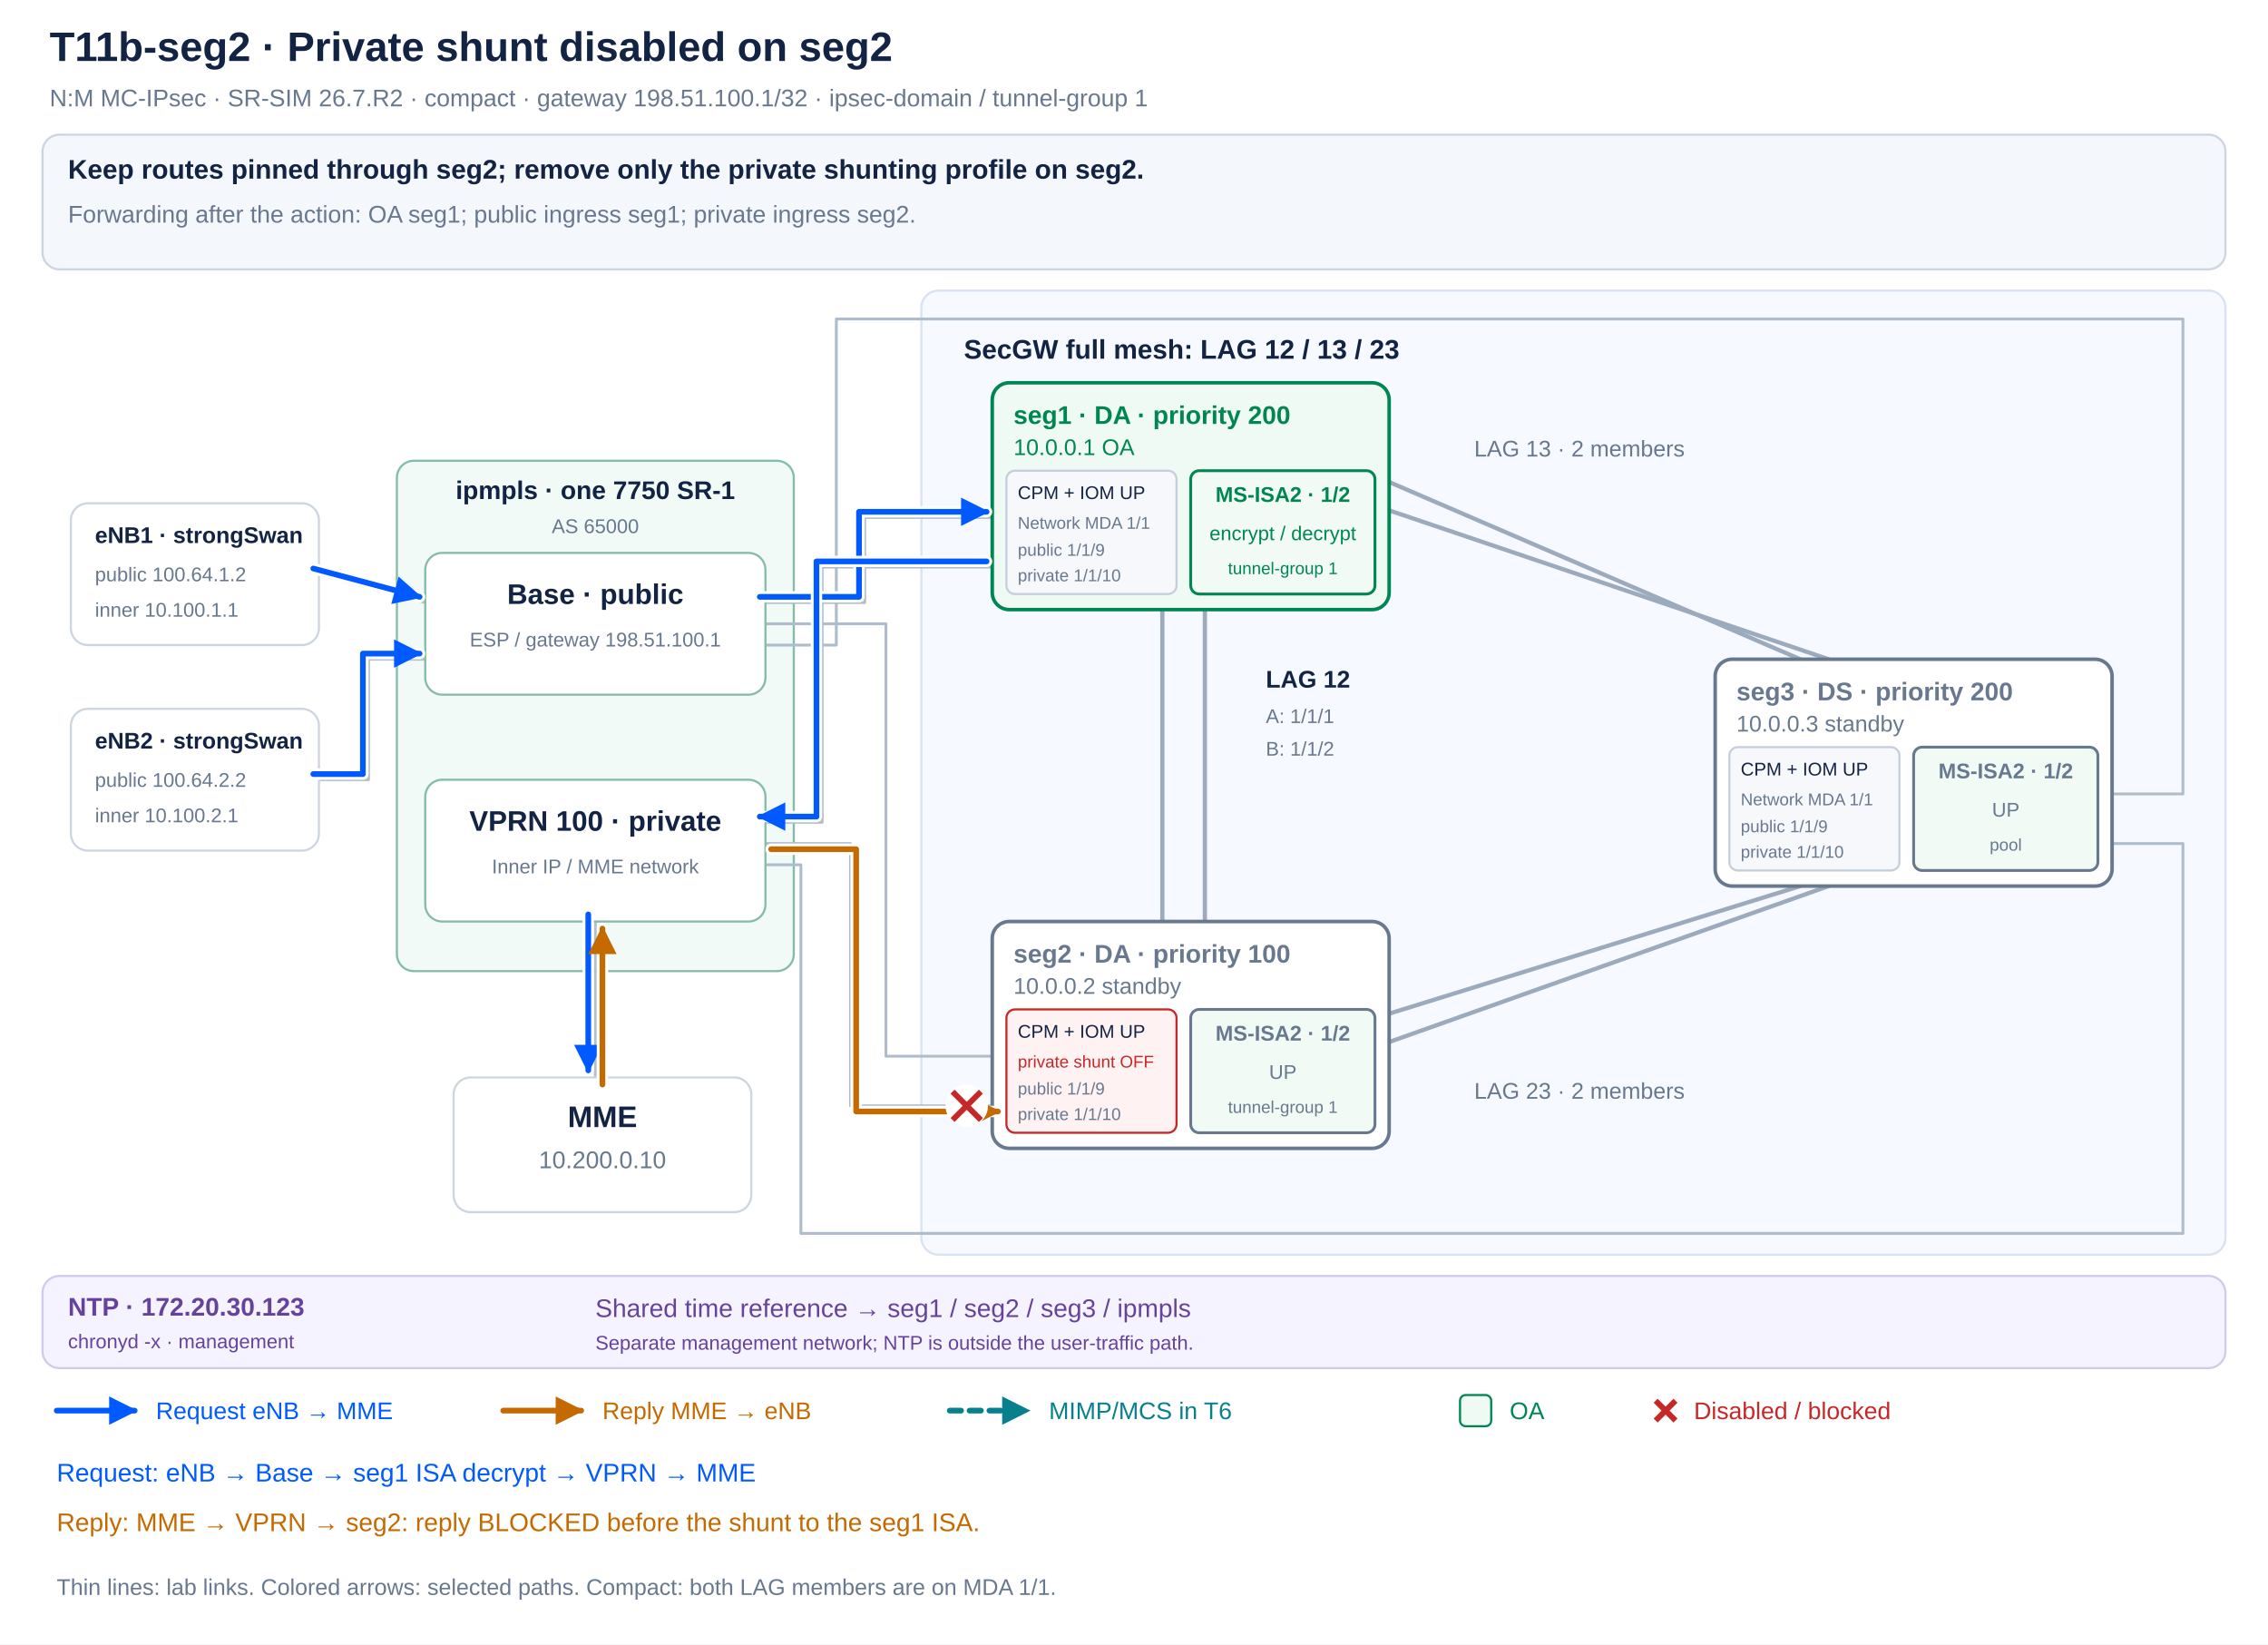
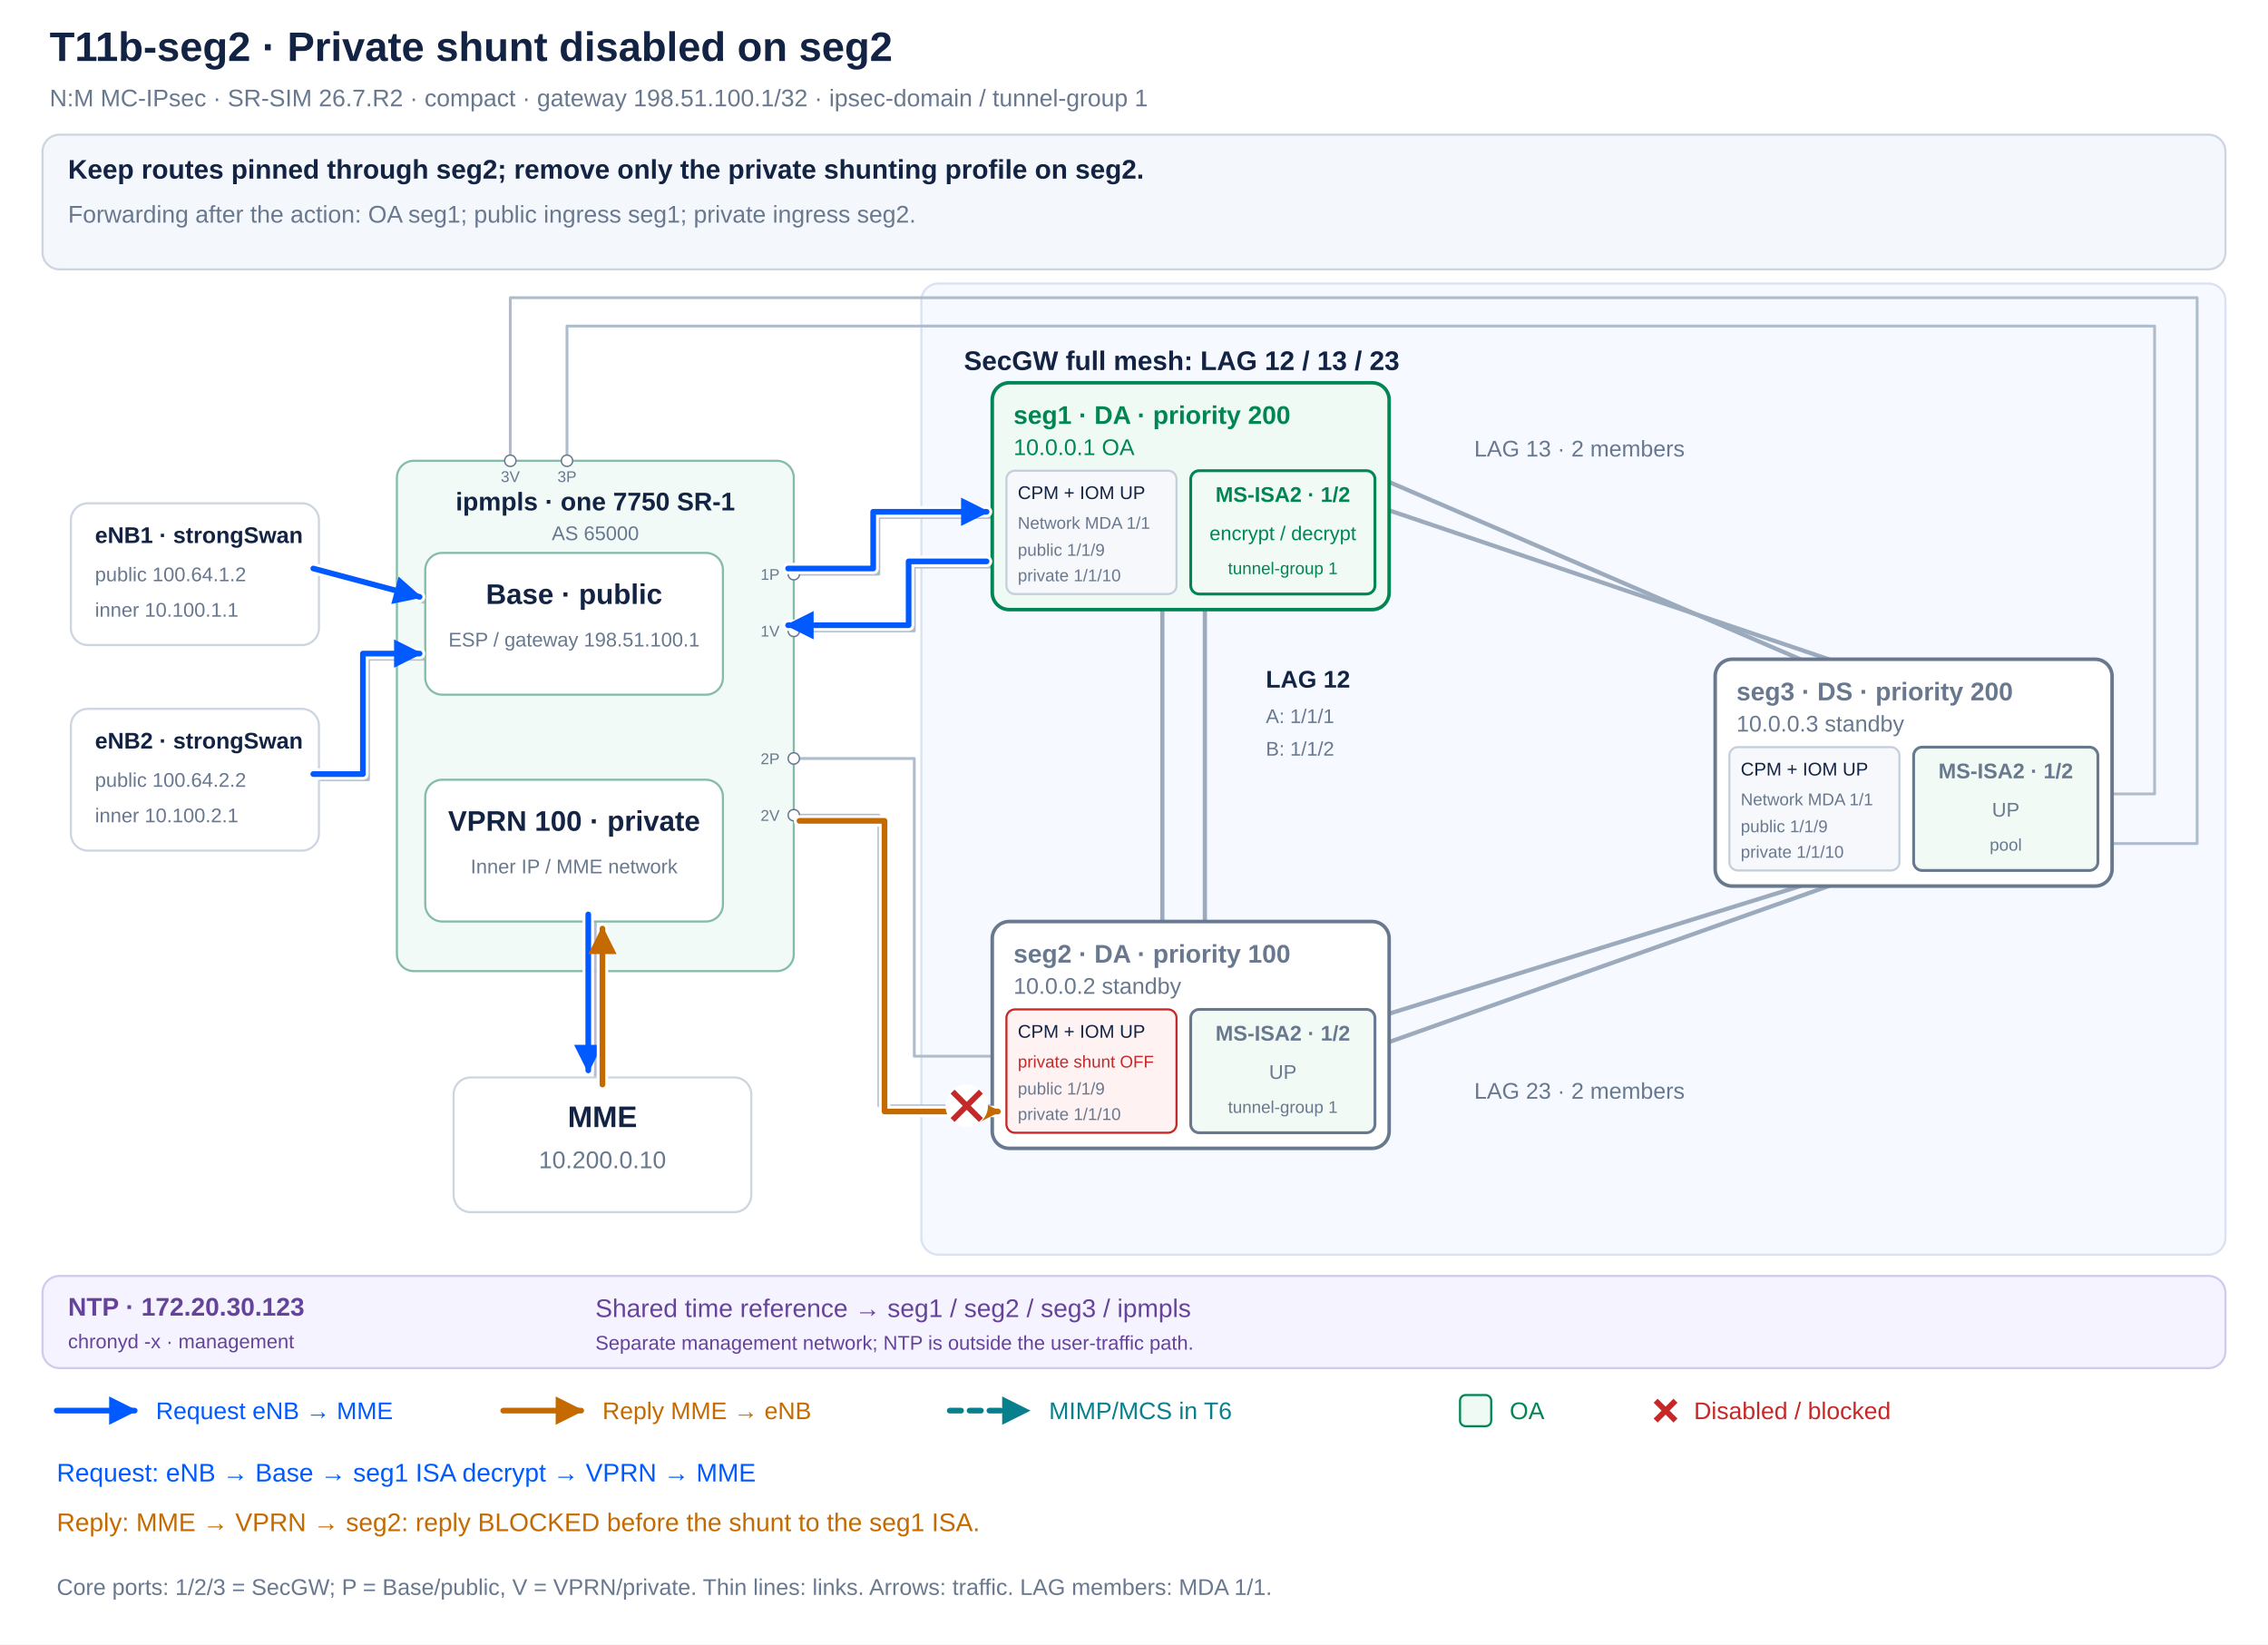
<svg xmlns="http://www.w3.org/2000/svg" width="1600" height="1160" viewBox="0 0 1600 1160" font-family="Arial, sans-serif">
  <defs>
    <marker id="m005aff" viewBox="0 0 10 10" refX="9" refY="5" markerWidth="5" markerHeight="5" orient="auto">
      <path d="M0,0 L10,5 L0,10z" fill="#005aff" />
    </marker>
    <marker id="mc46a00" viewBox="0 0 10 10" refX="9" refY="5" markerWidth="5" markerHeight="5" orient="auto">
      <path d="M0,0 L10,5 L0,10z" fill="#c46a00" />
    </marker>
    <marker id="mc62828" viewBox="0 0 10 10" refX="9" refY="5" markerWidth="5" markerHeight="5" orient="auto">
      <path d="M0,0 L10,5 L0,10z" fill="#c62828" />
    </marker>
    <marker id="m087f8c" viewBox="0 0 10 10" refX="9" refY="5" markerWidth="5" markerHeight="5" orient="auto">
      <path d="M0,0 L10,5 L0,10z" fill="#087f8c" />
    </marker>
  </defs>
  <rect width="1600" height="1160" fill="white" />
  <text x="35" y="43" font-size="29" fill="#122344" text-anchor="start" font-weight="700">T11b-seg2 · Private shunt disabled on seg2</text>
  <text x="35" y="75" font-size="17" fill="#68788f" text-anchor="start" font-weight="400">N:M MC-IPsec · SR-SIM 26.7.R2 · compact · gateway 198.51.100.1/32 · ipsec-domain / tunnel-group 1</text>
  <rect x="30" y="95" width="1540" height="95" rx="12" fill="#f4f7fc" stroke="#ccd5e0" stroke-width="1.5" />
  <text x="48" y="126" font-size="19" fill="#122344" text-anchor="start" font-weight="600">Keep routes pinned through seg2; remove only the private shunting profile on seg2.</text>
  <text x="48" y="157" font-size="17" fill="#68788f" text-anchor="start" font-weight="400">Forwarding after the action: OA seg1; public ingress seg1; private ingress seg2.</text>
-   <rect x="650" y="205" width="920" height="680" rx="12" fill="#f6f9ff" stroke="#d8e2f2" stroke-width="1.5" />
-   <text x="680" y="253" font-size="19" fill="#122344" text-anchor="start" font-weight="600">SecGW full mesh: LAG 12 / 13 / 23</text>
+   <rect x="650" y="200" width="920" height="685" rx="12" fill="#f6f9ff" stroke="#d8e2f2" stroke-width="1.5" />
+   <text x="680" y="261" font-size="19" fill="#122344" text-anchor="start" font-weight="600">SecGW full mesh: LAG 12 / 13 / 23</text>
  <rect x="280" y="325" width="280" height="360" rx="12" fill="#f1faf7" stroke="#84bca7" stroke-width="1.5" />
-   <text x="420" y="352" font-size="18" fill="#122344" text-anchor="middle" font-weight="600">ipmpls · one 7750 SR-1</text>
-   <text x="420" y="376" font-size="14" fill="#68788f" text-anchor="middle" font-weight="400">AS 65000</text>
-   <polyline points="540,425 610,425 610,365 700,365" fill="none" stroke="#aebccc" stroke-width="2" stroke-linejoin="round" stroke-linecap="round" />
-   <polyline points="540,580 580,580 580,400 700,400" fill="none" stroke="#aebccc" stroke-width="2" stroke-linejoin="round" stroke-linecap="round" />
-   <polyline points="540,440 625,440 625,745 700,745" fill="none" stroke="#aebccc" stroke-width="2" stroke-linejoin="round" stroke-linecap="round" />
-   <polyline points="540,595 600,595 600,780 700,780" fill="none" stroke="#aebccc" stroke-width="2" stroke-linejoin="round" stroke-linecap="round" />
-   <polyline points="540,455 590,455 590,225 1540,225 1540,560 1490,560" fill="none" stroke="#aebccc" stroke-width="2" stroke-linejoin="round" stroke-linecap="round" />
-   <polyline points="540,610 565,610 565,870 1540,870 1540,595 1490,595" fill="none" stroke="#aebccc" stroke-width="2" stroke-linejoin="round" stroke-linecap="round" />
+   <text x="420" y="360" font-size="18" fill="#122344" text-anchor="middle" font-weight="600">ipmpls · one 7750 SR-1</text>
+   <text x="420" y="381" font-size="14" fill="#68788f" text-anchor="middle" font-weight="400">AS 65000</text>
+   <polyline points="560,405 620,405 620,365 700,365" fill="none" stroke="#aebccc" stroke-width="2" stroke-linejoin="round" stroke-linecap="round" />
+   <polyline points="560,445 645,445 645,400 700,400" fill="none" stroke="#aebccc" stroke-width="2" stroke-linejoin="round" stroke-linecap="round" />
+   <polyline points="560,535 645,535 645,745 700,745" fill="none" stroke="#aebccc" stroke-width="2" stroke-linejoin="round" stroke-linecap="round" />
+   <polyline points="560,575 620,575 620,780 700,780" fill="none" stroke="#aebccc" stroke-width="2" stroke-linejoin="round" stroke-linecap="round" />
+   <polyline points="400,325 400,230 1520,230 1520,560 1490,560" fill="none" stroke="#aebccc" stroke-width="2" stroke-linejoin="round" stroke-linecap="round" />
+   <polyline points="360,325 360,210 1550,210 1550,595 1490,595" fill="none" stroke="#aebccc" stroke-width="2" stroke-linejoin="round" stroke-linecap="round" />
  <polyline points="225,405 300,425" fill="none" stroke="#b4bfce" stroke-width="2" stroke-linejoin="round" stroke-linecap="round" />
  <polyline points="225,550 260,550 260,465 300,465" fill="none" stroke="#b4bfce" stroke-width="2" stroke-linejoin="round" stroke-linecap="round" />
  <polyline points="420,650 420,760" fill="none" stroke="#b4bfce" stroke-width="2" stroke-linejoin="round" stroke-linecap="round" />
  <polyline points="820,430 820,650" fill="none" stroke="#9caabd" stroke-width="3" stroke-linejoin="round" stroke-linecap="round" />
  <polyline points="850,430 850,650" fill="none" stroke="#9caabd" stroke-width="3" stroke-linejoin="round" stroke-linecap="round" />
  <polyline points="980,340 1270,465" fill="none" stroke="#9caabd" stroke-width="3" stroke-linejoin="round" stroke-linecap="round" />
  <polyline points="980,360 1290,465" fill="none" stroke="#9caabd" stroke-width="3" stroke-linejoin="round" stroke-linecap="round" />
  <polyline points="980,715 1270,625" fill="none" stroke="#9caabd" stroke-width="3" stroke-linejoin="round" stroke-linecap="round" />
  <polyline points="980,735 1290,625" fill="none" stroke="#9caabd" stroke-width="3" stroke-linejoin="round" stroke-linecap="round" />
-   <rect x="300" y="390" width="240" height="100" rx="12" fill="white" stroke="#84bca7" stroke-width="1.5" />
-   <text x="420" y="426" font-size="20" fill="#122344" text-anchor="middle" font-weight="600">Base · public</text>
-   <text x="420" y="456" font-size="14" fill="#68788f" text-anchor="middle" font-weight="400">ESP / gateway 198.51.100.1</text>
-   <rect x="300" y="550" width="240" height="100" rx="12" fill="white" stroke="#84bca7" stroke-width="1.5" />
-   <text x="420" y="586" font-size="20" fill="#122344" text-anchor="middle" font-weight="600">VPRN 100 · private</text>
-   <text x="420" y="616" font-size="14" fill="#68788f" text-anchor="middle" font-weight="400">Inner IP / MME network</text>
+   <rect x="300" y="390" width="210" height="100" rx="12" fill="white" stroke="#84bca7" stroke-width="1.5" />
+   <text x="405" y="426" font-size="20" fill="#122344" text-anchor="middle" font-weight="600">Base · public</text>
+   <text x="405" y="456" font-size="14" fill="#68788f" text-anchor="middle" font-weight="400">ESP / gateway 198.51.100.1</text>
+   <rect x="300" y="550" width="210" height="100" rx="12" fill="white" stroke="#84bca7" stroke-width="1.5" />
+   <text x="405" y="586" font-size="20" fill="#122344" text-anchor="middle" font-weight="600">VPRN 100 · private</text>
+   <text x="405" y="616" font-size="14" fill="#68788f" text-anchor="middle" font-weight="400">Inner IP / MME network</text>
+   <circle cx="560" cy="405" r="4" fill="white" stroke="#68788f" />
+   <text x="550" y="409" font-size="11" fill="#68788f" text-anchor="end" font-weight="400">1P</text>
+   <circle cx="560" cy="445" r="4" fill="white" stroke="#68788f" />
+   <text x="550" y="449" font-size="11" fill="#68788f" text-anchor="end" font-weight="400">1V</text>
+   <circle cx="560" cy="535" r="4" fill="white" stroke="#68788f" />
+   <text x="550" y="539" font-size="11" fill="#68788f" text-anchor="end" font-weight="400">2P</text>
+   <circle cx="560" cy="575" r="4" fill="white" stroke="#68788f" />
+   <text x="550" y="579" font-size="11" fill="#68788f" text-anchor="end" font-weight="400">2V</text>
+   <circle cx="400" cy="325" r="4" fill="white" stroke="#68788f" />
+   <text x="400" y="340" font-size="11" fill="#68788f" text-anchor="middle" font-weight="400">3P</text>
+   <circle cx="360" cy="325" r="4" fill="white" stroke="#68788f" />
+   <text x="360" y="340" font-size="11" fill="#68788f" text-anchor="middle" font-weight="400">3V</text>
  <rect x="50" y="355" width="175" height="100" rx="12" fill="white" stroke="#ccd5e0" stroke-width="1.5" />
  <text x="67" y="383" font-size="16" fill="#122344" text-anchor="start" font-weight="600">eNB1 · strongSwan</text>
  <text x="67" y="410" font-size="14" fill="#68788f" text-anchor="start" font-weight="400">public 100.64.1.2</text>
  <text x="67" y="435" font-size="14" fill="#68788f" text-anchor="start" font-weight="400">inner 10.100.1.1</text>
  <rect x="50" y="500" width="175" height="100" rx="12" fill="white" stroke="#ccd5e0" stroke-width="1.5" />
  <text x="67" y="528" font-size="16" fill="#122344" text-anchor="start" font-weight="600">eNB2 · strongSwan</text>
  <text x="67" y="555" font-size="14" fill="#68788f" text-anchor="start" font-weight="400">public 100.64.2.2</text>
  <text x="67" y="580" font-size="14" fill="#68788f" text-anchor="start" font-weight="400">inner 10.100.2.1</text>
  <rect x="320" y="760" width="210" height="95" rx="12" fill="white" stroke="#ccd5e0" stroke-width="1.5" />
  <text x="425" y="795" font-size="21" fill="#122344" text-anchor="middle" font-weight="600">MME</text>
  <text x="425" y="824" font-size="17" fill="#68788f" text-anchor="middle" font-weight="400">10.200.0.10</text>
  <rect x="700" y="270" width="280" height="160" rx="12" fill="#effaf4" stroke="#008653" stroke-width="2.5" />
  <text x="715" y="299" font-size="18" fill="#008653" text-anchor="start" font-weight="600">seg1 · DA · priority 200</text>
  <text x="715" y="321" font-size="16" fill="#008653" text-anchor="start" font-weight="400">10.0.0.1     OA</text>
  <rect x="710" y="332" width="120" height="87" rx="6" fill="#f6f8fb" stroke="#c5cfdb" stroke-width="1.5" />
  <text x="718" y="352" font-size="13" fill="#122344" text-anchor="start" font-weight="400">CPM + IOM UP</text>
  <text x="718" y="373" font-size="12" fill="#68788f" text-anchor="start" font-weight="400">Network MDA 1/1</text>
  <text x="718" y="392" font-size="12" fill="#68788f" text-anchor="start" font-weight="400">public 1/1/9</text>
  <text x="718" y="410" font-size="12" fill="#68788f" text-anchor="start" font-weight="400">private 1/1/10</text>
  <rect x="840" y="332" width="130" height="87" rx="6" fill="#f1faf5" stroke="#008653" stroke-width="2" />
  <text x="905" y="354" font-size="15" fill="#008653" text-anchor="middle" font-weight="600">MS-ISA2 · 1/2</text>
  <text x="905" y="381" font-size="14" fill="#008653" text-anchor="middle" font-weight="400">encrypt / decrypt</text>
  <text x="905" y="405" font-size="12" fill="#008653" text-anchor="middle" font-weight="400">tunnel-group 1</text>
  <rect x="700" y="650" width="280" height="160" rx="12" fill="white" stroke="#68788f" stroke-width="2.5" />
  <text x="715" y="679" font-size="18" fill="#68788f" text-anchor="start" font-weight="600">seg2 · DA · priority 100</text>
  <text x="715" y="701" font-size="16" fill="#68788f" text-anchor="start" font-weight="400">10.0.0.2     standby</text>
  <rect x="710" y="712" width="120" height="87" rx="6" fill="#fff2f2" stroke="#c62828" stroke-width="1.5" />
  <text x="718" y="732" font-size="13" fill="#122344" text-anchor="start" font-weight="400">CPM + IOM UP</text>
  <text x="718" y="753" font-size="12" fill="#c62828" text-anchor="start" font-weight="400">private shunt OFF</text>
  <text x="718" y="772" font-size="12" fill="#68788f" text-anchor="start" font-weight="400">public 1/1/9</text>
  <text x="718" y="790" font-size="12" fill="#68788f" text-anchor="start" font-weight="400">private 1/1/10</text>
  <rect x="840" y="712" width="130" height="87" rx="6" fill="#f1faf5" stroke="#68788f" stroke-width="2" />
  <text x="905" y="734" font-size="15" fill="#68788f" text-anchor="middle" font-weight="600">MS-ISA2 · 1/2</text>
  <text x="905" y="761" font-size="14" fill="#68788f" text-anchor="middle" font-weight="400">UP</text>
  <text x="905" y="785" font-size="12" fill="#68788f" text-anchor="middle" font-weight="400">tunnel-group 1</text>
  <rect x="1210" y="465" width="280" height="160" rx="12" fill="white" stroke="#68788f" stroke-width="2.5" />
  <text x="1225" y="494" font-size="18" fill="#68788f" text-anchor="start" font-weight="600">seg3 · DS · priority 200</text>
  <text x="1225" y="516" font-size="16" fill="#68788f" text-anchor="start" font-weight="400">10.0.0.3     standby</text>
  <rect x="1220" y="527" width="120" height="87" rx="6" fill="#f6f8fb" stroke="#c5cfdb" stroke-width="1.5" />
  <text x="1228" y="547" font-size="13" fill="#122344" text-anchor="start" font-weight="400">CPM + IOM UP</text>
  <text x="1228" y="568" font-size="12" fill="#68788f" text-anchor="start" font-weight="400">Network MDA 1/1</text>
  <text x="1228" y="587" font-size="12" fill="#68788f" text-anchor="start" font-weight="400">public 1/1/9</text>
  <text x="1228" y="605" font-size="12" fill="#68788f" text-anchor="start" font-weight="400">private 1/1/10</text>
  <rect x="1350" y="527" width="130" height="87" rx="6" fill="#f1faf5" stroke="#68788f" stroke-width="2" />
  <text x="1415" y="549" font-size="15" fill="#68788f" text-anchor="middle" font-weight="600">MS-ISA2 · 1/2</text>
  <text x="1415" y="576" font-size="14" fill="#68788f" text-anchor="middle" font-weight="400">UP</text>
  <text x="1415" y="600" font-size="12" fill="#68788f" text-anchor="middle" font-weight="400">pool</text>
  <polyline points="221,401 296,421" fill="none" stroke="white" stroke-width="8" stroke-linejoin="round" stroke-linecap="round" />
  <polyline points="221,401 296,421" fill="none" stroke="#005aff" stroke-width="4" stroke-linejoin="round" stroke-linecap="round" marker-end="url(#m005aff)" />
  <polyline points="221,546 256,546 256,461 296,461" fill="none" stroke="white" stroke-width="8" stroke-linejoin="round" stroke-linecap="round" />
  <polyline points="221,546 256,546 256,461 296,461" fill="none" stroke="#005aff" stroke-width="4" stroke-linejoin="round" stroke-linecap="round" marker-end="url(#m005aff)" />
-   <polyline points="536,421 606,421 606,361 696,361" fill="none" stroke="white" stroke-width="8" stroke-linejoin="round" stroke-linecap="round" />
-   <polyline points="536,421 606,421 606,361 696,361" fill="none" stroke="#005aff" stroke-width="4" stroke-linejoin="round" stroke-linecap="round" marker-end="url(#m005aff)" />
-   <polyline points="696,396 576,396 576,576 536,576" fill="none" stroke="white" stroke-width="8" stroke-linejoin="round" stroke-linecap="round" />
-   <polyline points="696,396 576,396 576,576 536,576" fill="none" stroke="#005aff" stroke-width="4" stroke-linejoin="round" stroke-linecap="round" marker-end="url(#m005aff)" />
+   <polyline points="556,401 616,401 616,361 696,361" fill="none" stroke="white" stroke-width="8" stroke-linejoin="round" stroke-linecap="round" />
+   <polyline points="556,401 616,401 616,361 696,361" fill="none" stroke="#005aff" stroke-width="4" stroke-linejoin="round" stroke-linecap="round" marker-end="url(#m005aff)" />
+   <polyline points="696,396 641,396 641,441 556,441" fill="none" stroke="white" stroke-width="8" stroke-linejoin="round" stroke-linecap="round" />
+   <polyline points="696,396 641,396 641,441 556,441" fill="none" stroke="#005aff" stroke-width="4" stroke-linejoin="round" stroke-linecap="round" marker-end="url(#m005aff)" />
  <polyline points="415,645 415,755" fill="none" stroke="white" stroke-width="8" stroke-linejoin="round" stroke-linecap="round" />
  <polyline points="415,645 415,755" fill="none" stroke="#005aff" stroke-width="4" stroke-linejoin="round" stroke-linecap="round" marker-end="url(#m005aff)" />
  <polyline points="425,765 425,655" fill="none" stroke="white" stroke-width="8" stroke-linejoin="round" stroke-linecap="round" />
  <polyline points="425,765 425,655" fill="none" stroke="#c46a00" stroke-width="4" stroke-linejoin="round" stroke-linecap="round" marker-end="url(#mc46a00)" />
-   <polyline points="544,599 604,599 604,784 704,784" fill="none" stroke="white" stroke-width="8" stroke-linejoin="round" stroke-linecap="round" />
-   <polyline points="544,599 604,599 604,784 704,784" fill="none" stroke="#c46a00" stroke-width="4" stroke-linejoin="round" stroke-linecap="round" marker-end="url(#mc46a00)" />
+   <polyline points="564,579 624,579 624,784 704,784" fill="none" stroke="white" stroke-width="8" stroke-linejoin="round" stroke-linecap="round" />
+   <polyline points="564,579 624,579 624,784 704,784" fill="none" stroke="#c46a00" stroke-width="4" stroke-linejoin="round" stroke-linecap="round" marker-end="url(#mc46a00)" />
  <text x="893" y="485" font-size="17" fill="#122344" text-anchor="start" font-weight="600">LAG 12</text>
  <text x="893" y="510" font-size="14" fill="#68788f" text-anchor="start" font-weight="400">A: 1/1/1</text>
  <text x="893" y="533" font-size="14" fill="#68788f" text-anchor="start" font-weight="400">B: 1/1/2</text>
  <text x="1040" y="322" font-size="16" fill="#68788f" text-anchor="start" font-weight="400">LAG 13 · 2 members</text>
  <text x="1040" y="775" font-size="16" fill="#68788f" text-anchor="start" font-weight="400">LAG 23 · 2 members</text>
  <circle cx="682" cy="780" r="15" fill="white" />
  <path d="M672,770 L692,790 M672,790 L692,770" stroke="#c62828" stroke-width="4" />
  <rect x="30" y="900" width="1540" height="65" rx="12" fill="#f5f3ff" stroke="#d3c9ec" stroke-width="1.5" />
  <text x="48" y="928" font-size="18" fill="#65439b" text-anchor="start" font-weight="600">NTP · 172.20.30.123</text>
  <text x="48" y="951" font-size="14" fill="#65439b" text-anchor="start" font-weight="400">chronyd -x · management</text>
  <text x="420" y="929" font-size="18" fill="#65439b" text-anchor="start" font-weight="400">Shared time reference → seg1 / seg2 / seg3 / ipmpls</text>
  <text x="420" y="952" font-size="14" fill="#65439b" text-anchor="start" font-weight="400">Separate management network; NTP is outside the user-traffic path.</text>
  <polyline points="40,995 95,995" fill="none" stroke="#005aff" stroke-width="4" stroke-linejoin="round" stroke-linecap="round" marker-end="url(#m005aff)" />
  <text x="110" y="1001" font-size="17" fill="#005aff" text-anchor="start" font-weight="400">Request eNB → MME</text>
  <polyline points="355,995 410,995" fill="none" stroke="#c46a00" stroke-width="4" stroke-linejoin="round" stroke-linecap="round" marker-end="url(#mc46a00)" />
  <text x="425" y="1001" font-size="17" fill="#c46a00" text-anchor="start" font-weight="400">Reply MME → eNB</text>
  <polyline points="670,995 725,995" fill="none" stroke="#087f8c" stroke-width="4" stroke-linejoin="round" stroke-linecap="round" stroke-dasharray="8 6" marker-end="url(#m087f8c)" />
  <text x="740" y="1001" font-size="17" fill="#087f8c" text-anchor="start" font-weight="400">MIMP/MCS in T6</text>
  <rect x="1030" y="984" width="22" height="22" rx="4" fill="#effaf4" stroke="#008653" stroke-width="1.5" />
  <text x="1065" y="1001" font-size="17" fill="#008653" text-anchor="start" font-weight="400">OA</text>
  <circle cx="1175" cy="995" r="12" fill="white" />
  <path d="M1168,988 L1182,1002 M1168,1002 L1182,988" stroke="#c62828" stroke-width="4" />
  <text x="1195" y="1001" font-size="17" fill="#c62828" text-anchor="start" font-weight="400">Disabled / blocked</text>
  <text x="40" y="1045" font-size="18" fill="#005aff" text-anchor="start" font-weight="400">Request: eNB → Base → seg1 ISA decrypt → VPRN → MME</text>
  <text x="40" y="1080" font-size="18" fill="#c46a00" text-anchor="start" font-weight="400">Reply: MME → VPRN → seg2: reply BLOCKED before the shunt to the seg1 ISA.</text>
-   <text x="40" y="1125" font-size="16" fill="#68788f" text-anchor="start" font-weight="400">Thin lines: lab links. Colored arrows: selected paths. Compact: both LAG members are on MDA 1/1.</text>
+   <text x="40" y="1125" font-size="16" fill="#68788f" text-anchor="start" font-weight="400">Core ports: 1/2/3 = SecGW; P = Base/public, V = VPRN/private. Thin lines: links. Arrows: traffic. LAG members: MDA 1/1.</text>
</svg>
